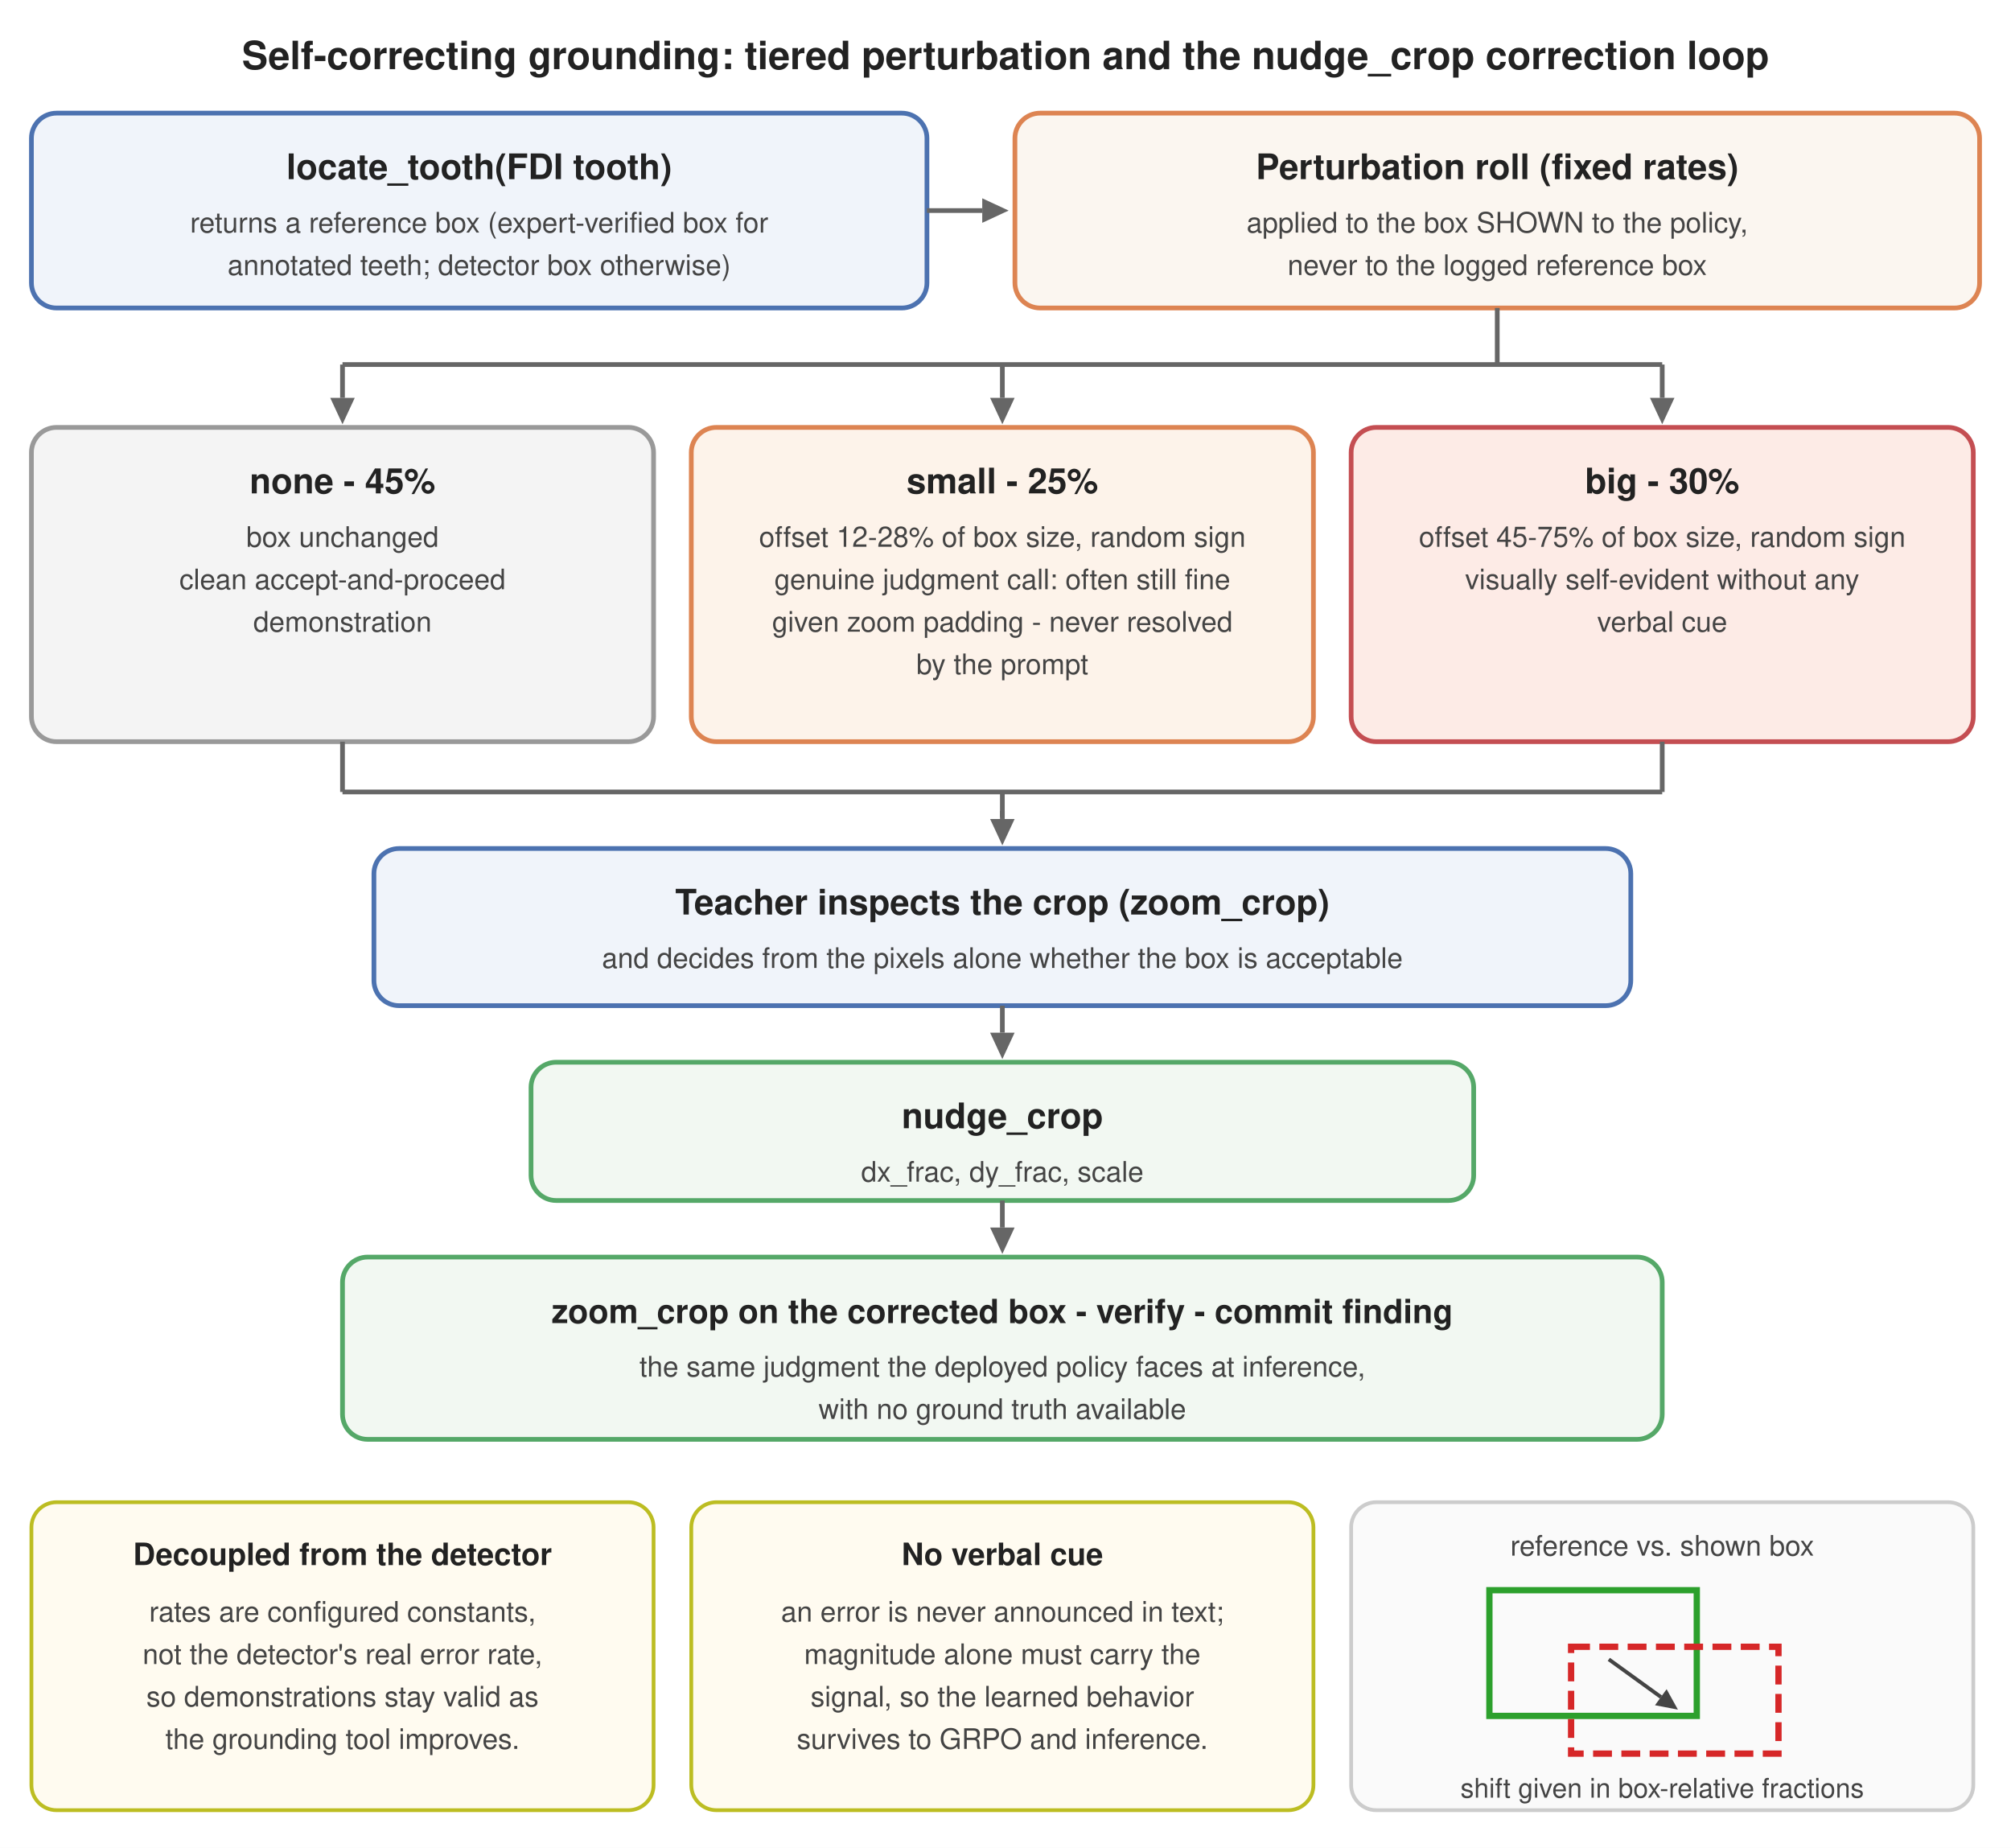
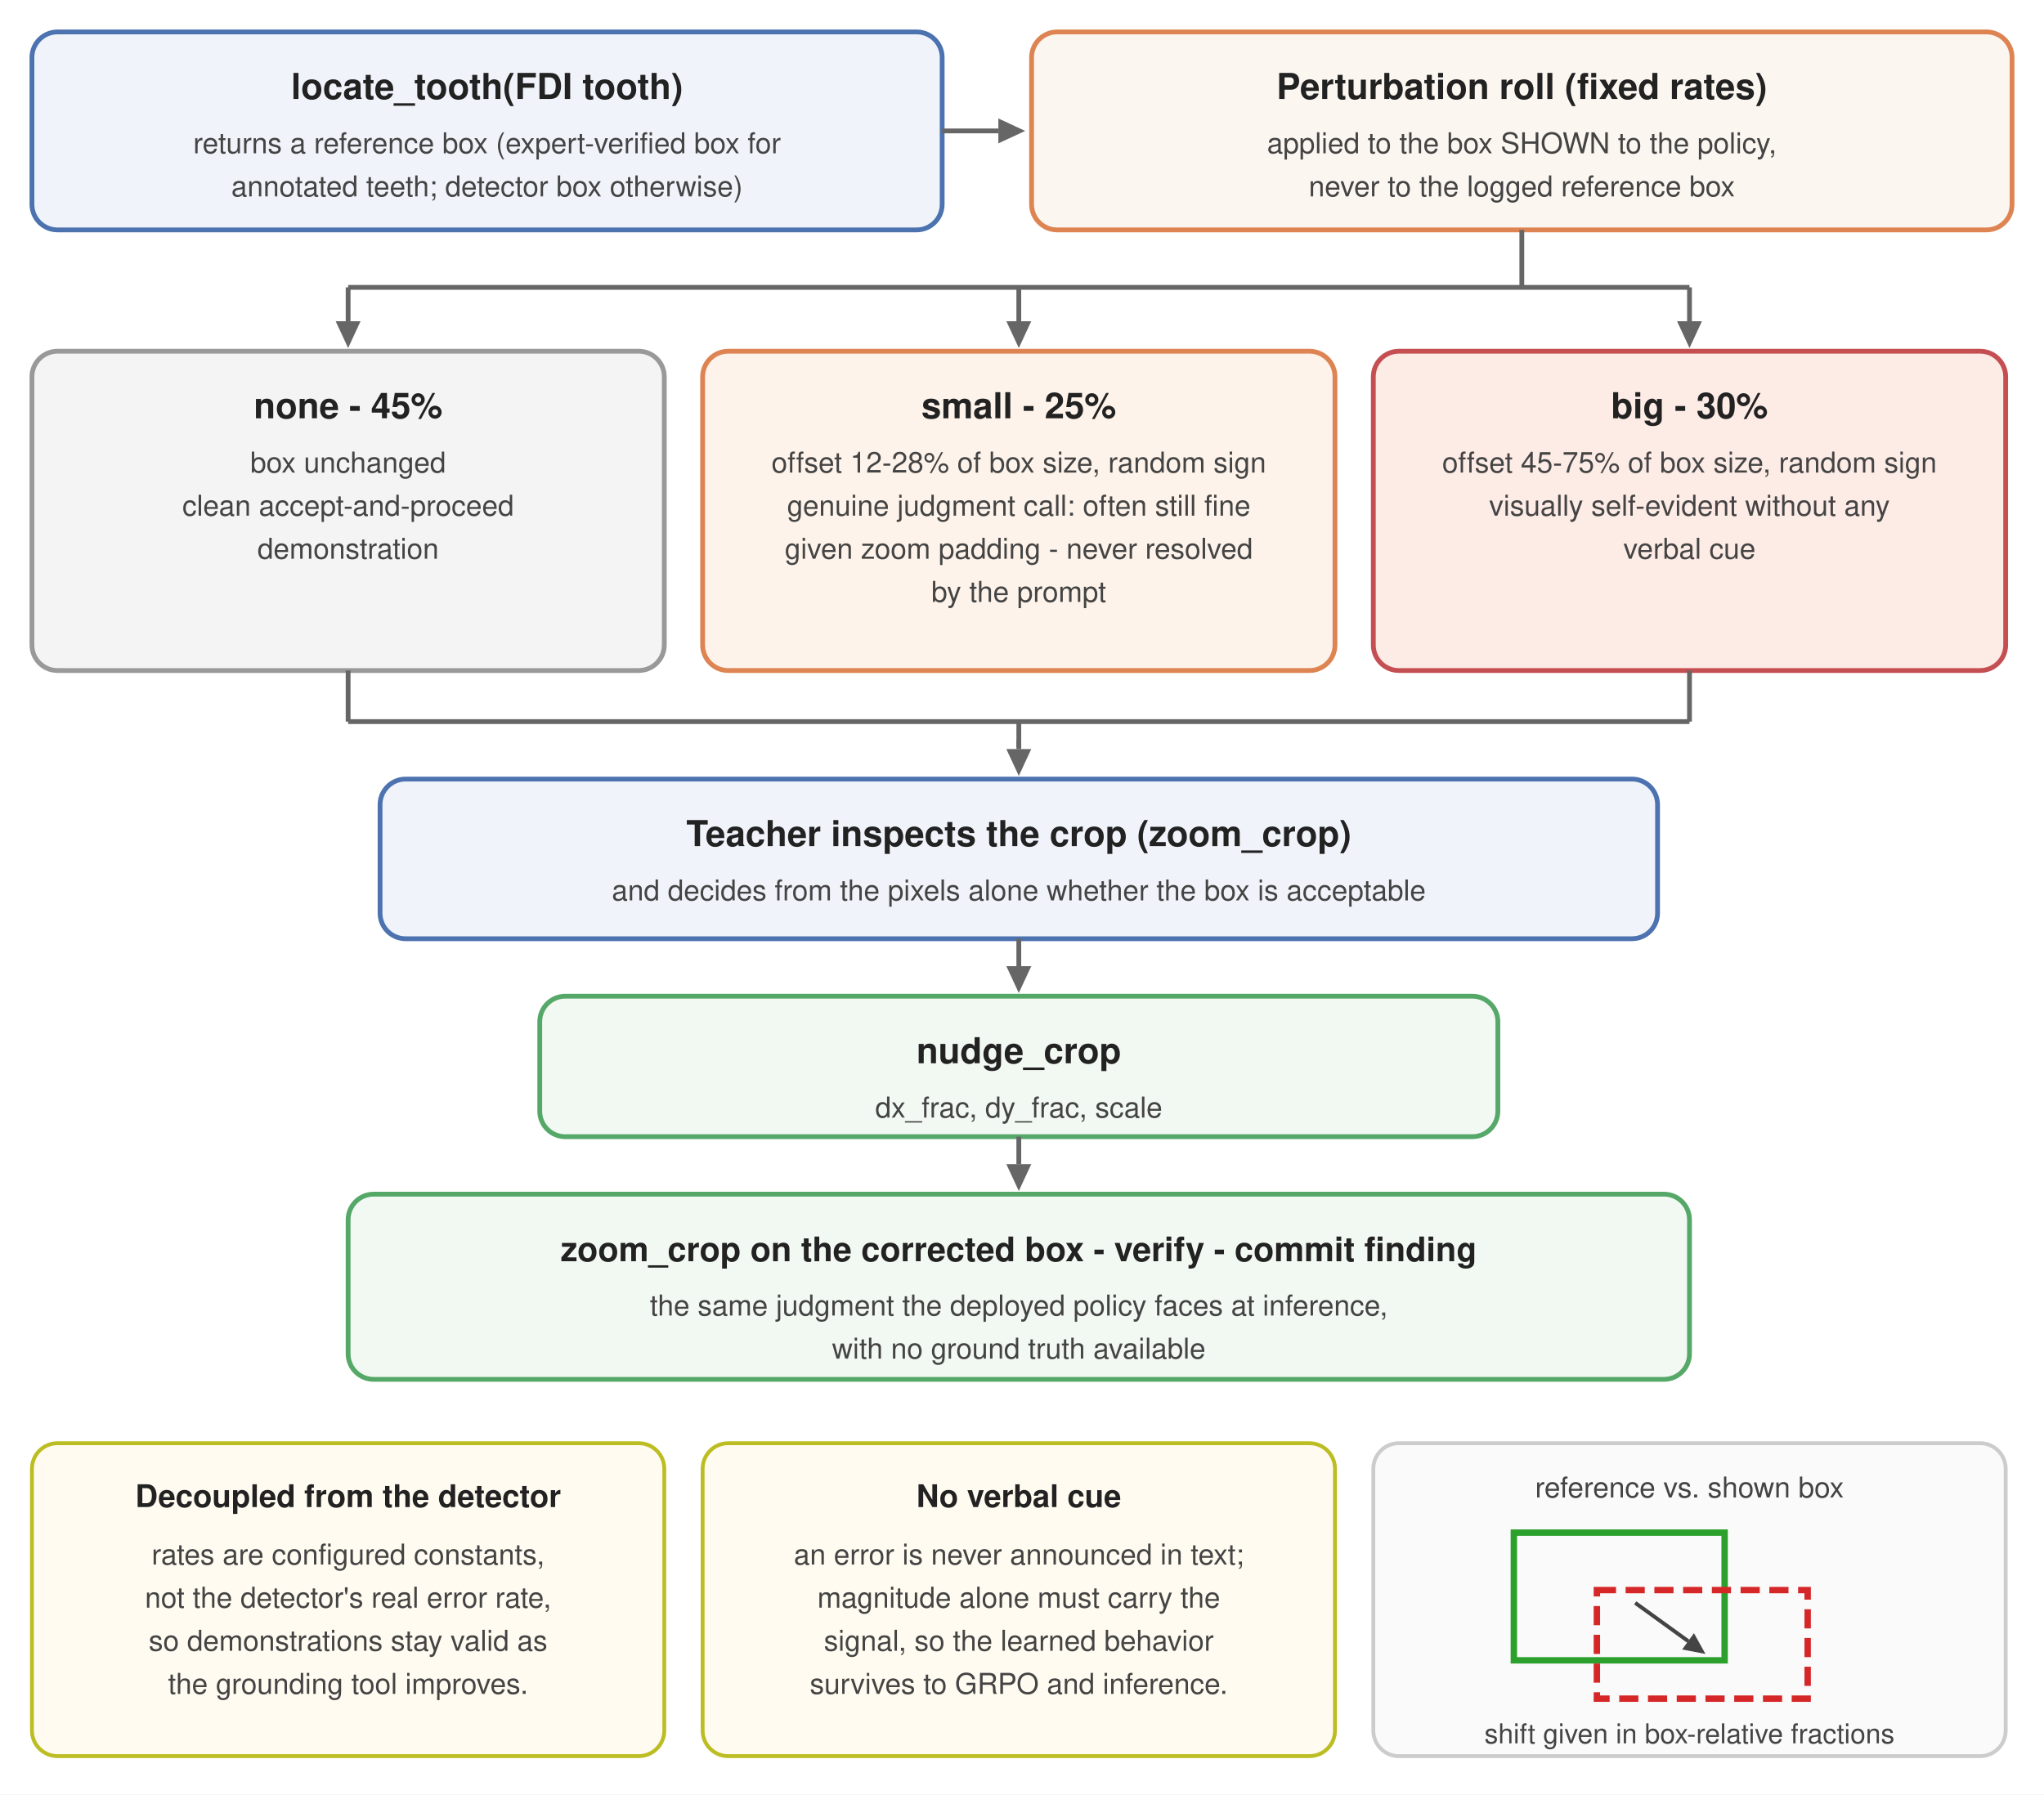
- <svg xmlns="http://www.w3.org/2000/svg" width="640" height="588" viewBox="0 0 640 588">
-   <rect width="640" height="588" fill="#FFFFFF" />
-   <text x="320.0" y="22" font-family="Helvetica" font-size="12.4" font-weight="bold" text-anchor="middle" fill="#222222">Self-correcting grounding: tiered perturbation and the nudge_crop correction loop</text>
-   <rect x="10" y="36" width="285" height="62" rx="8" fill="#F0F4FA" stroke="#4C72B0" stroke-width="1.5" />
-   <text x="152.5" y="57" font-family="Helvetica" font-size="11.2" font-weight="bold" text-anchor="middle" fill="#222222">locate_tooth(FDI tooth)</text>
-   <text x="152.5" y="74" font-family="Helvetica" font-size="9.0" text-anchor="middle" fill="#444444">returns a reference box (expert-verified box for</text>
-   <text x="152.5" y="87.5" font-family="Helvetica" font-size="9.0" text-anchor="middle" fill="#444444">annotated teeth; detector box otherwise)</text>
-   <polyline points="295.0,67.0 312.6,67.0" fill="none" stroke="#666666" stroke-width="1.5" />
-   <polygon points="321.0,67.0 312.6,70.9 312.6,63.1" fill="#666666" stroke="none" />
-   <rect x="323" y="36" width="307" height="62" rx="8" fill="#FBF6F0" stroke="#DD8452" stroke-width="1.5" />
-   <text x="476.5" y="57" font-family="Helvetica" font-size="11.2" font-weight="bold" text-anchor="middle" fill="#222222">Perturbation roll (fixed rates)</text>
-   <text x="476.5" y="74" font-family="Helvetica" font-size="9.0" text-anchor="middle" fill="#444444">applied to the box SHOWN to the policy,</text>
-   <text x="476.5" y="87.5" font-family="Helvetica" font-size="9.0" text-anchor="middle" fill="#444444">never to the logged reference box</text>
-   <line x1="476.5" y1="98" x2="476.5" y2="116" stroke="#666666" stroke-width="1.5" />
-   <line x1="109" y1="116" x2="529" y2="116" stroke="#666666" stroke-width="1.5" />
-   <polyline points="109.0,116.0 109.0,126.6" fill="none" stroke="#666666" stroke-width="1.5" />
-   <polygon points="109.0,135.0 105.1,126.6 112.9,126.6" fill="#666666" stroke="none" />
-   <polyline points="319.0,116.0 319.0,126.6" fill="none" stroke="#666666" stroke-width="1.5" />
-   <polygon points="319.0,135.0 315.1,126.6 322.9,126.6" fill="#666666" stroke="none" />
-   <polyline points="529.0,116.0 529.0,126.6" fill="none" stroke="#666666" stroke-width="1.5" />
-   <polygon points="529.0,135.0 525.1,126.6 532.9,126.6" fill="#666666" stroke="none" />
-   <rect x="10" y="136" width="198" height="100" rx="8" fill="#F4F4F4" stroke="#999999" stroke-width="1.5" />
-   <text x="109.0" y="157" font-family="Helvetica" font-size="11.2" font-weight="bold" text-anchor="middle" fill="#222222">none - 45%</text>
-   <text x="109.0" y="174" font-family="Helvetica" font-size="9.0" text-anchor="middle" fill="#444444">box unchanged</text>
-   <text x="109.0" y="187.5" font-family="Helvetica" font-size="9.0" text-anchor="middle" fill="#444444">clean accept-and-proceed</text>
-   <text x="109.0" y="201.0" font-family="Helvetica" font-size="9.0" text-anchor="middle" fill="#444444">demonstration</text>
-   <rect x="220" y="136" width="198" height="100" rx="8" fill="#FDF3EA" stroke="#DD8452" stroke-width="1.5" />
-   <text x="319.0" y="157" font-family="Helvetica" font-size="11.2" font-weight="bold" text-anchor="middle" fill="#222222">small - 25%</text>
-   <text x="319.0" y="174" font-family="Helvetica" font-size="9.0" text-anchor="middle" fill="#444444">offset 12-28% of box size, random sign</text>
-   <text x="319.0" y="187.5" font-family="Helvetica" font-size="9.0" text-anchor="middle" fill="#444444">genuine judgment call: often still fine</text>
-   <text x="319.0" y="201.0" font-family="Helvetica" font-size="9.0" text-anchor="middle" fill="#444444">given zoom padding - never resolved</text>
-   <text x="319.0" y="214.5" font-family="Helvetica" font-size="9.0" text-anchor="middle" fill="#444444">by the prompt</text>
-   <rect x="430" y="136" width="198" height="100" rx="8" fill="#FDEBE6" stroke="#C44E52" stroke-width="1.5" />
-   <text x="529.0" y="157" font-family="Helvetica" font-size="11.2" font-weight="bold" text-anchor="middle" fill="#222222">big - 30%</text>
-   <text x="529.0" y="174" font-family="Helvetica" font-size="9.0" text-anchor="middle" fill="#444444">offset 45-75% of box size, random sign</text>
-   <text x="529.0" y="187.5" font-family="Helvetica" font-size="9.0" text-anchor="middle" fill="#444444">visually self-evident without any</text>
-   <text x="529.0" y="201.0" font-family="Helvetica" font-size="9.0" text-anchor="middle" fill="#444444">verbal cue</text>
-   <line x1="109" y1="236" x2="109" y2="252" stroke="#666666" stroke-width="1.5" />
-   <line x1="529" y1="236" x2="529" y2="252" stroke="#666666" stroke-width="1.5" />
-   <line x1="109" y1="252" x2="529" y2="252" stroke="#666666" stroke-width="1.5" />
-   <line x1="319" y1="252" x2="319" y2="260" stroke="#666666" stroke-width="1.5" />
-   <polyline points="319.0,258.0 319.0,260.6" fill="none" stroke="#666666" stroke-width="1.5" />
-   <polygon points="319.0,269.0 315.1,260.6 322.9,260.6" fill="#666666" stroke="none" />
-   <rect x="119" y="270" width="400" height="50" rx="8" fill="#F0F4FA" stroke="#4C72B0" stroke-width="1.5" />
-   <text x="319.0" y="291" font-family="Helvetica" font-size="11.2" font-weight="bold" text-anchor="middle" fill="#222222">Teacher inspects the crop (zoom_crop)</text>
-   <text x="319.0" y="308" font-family="Helvetica" font-size="9.0" text-anchor="middle" fill="#444444">and decides from the pixels alone whether the box is acceptable</text>
-   <polyline points="319.0,320.0 319.0,328.6" fill="none" stroke="#666666" stroke-width="1.5" />
-   <polygon points="319.0,337.0 315.1,328.6 322.9,328.6" fill="#666666" stroke="none" />
-   <rect x="169" y="338" width="300" height="44" rx="8" fill="#F2F8F2" stroke="#55A868" stroke-width="1.5" />
-   <text x="319.0" y="359" font-family="Helvetica" font-size="11.2" font-weight="bold" text-anchor="middle" fill="#222222">nudge_crop</text>
-   <text x="319.0" y="376" font-family="Helvetica" font-size="9.0" text-anchor="middle" fill="#444444">dx_frac, dy_frac, scale</text>
-   <polyline points="319.0,382.0 319.0,390.6" fill="none" stroke="#666666" stroke-width="1.5" />
-   <polygon points="319.0,399.0 315.1,390.6 322.9,390.6" fill="#666666" stroke="none" />
-   <rect x="109" y="400" width="420" height="58" rx="8" fill="#F2F8F2" stroke="#55A868" stroke-width="1.5" />
-   <text x="319.0" y="421" font-family="Helvetica" font-size="10.6" font-weight="bold" text-anchor="middle" fill="#222222">zoom_crop on the corrected box - verify - commit finding</text>
-   <text x="319.0" y="438" font-family="Helvetica" font-size="9.0" text-anchor="middle" fill="#444444">the same judgment the deployed policy faces at inference,</text>
-   <text x="319.0" y="451.5" font-family="Helvetica" font-size="9.0" text-anchor="middle" fill="#444444">with no ground truth available</text>
-   <rect x="10" y="478" width="198" height="98" rx="8" fill="#FFFBF0" stroke="#BCBD22" stroke-width="1.2" />
-   <text x="109" y="498" font-family="Helvetica" font-size="9.8" font-weight="bold" text-anchor="middle" fill="#222222">Decoupled from the detector</text>
-   <text x="109" y="516.0" font-family="Helvetica" font-size="9.0" text-anchor="middle" fill="#444444">rates are configured constants,</text>
-   <text x="109" y="529.5" font-family="Helvetica" font-size="9.0" text-anchor="middle" fill="#444444">not the detector's real error rate,</text>
-   <text x="109" y="543.0" font-family="Helvetica" font-size="9.0" text-anchor="middle" fill="#444444">so demonstrations stay valid as</text>
-   <text x="109" y="556.5" font-family="Helvetica" font-size="9.0" text-anchor="middle" fill="#444444">the grounding tool improves.</text>
-   <rect x="220" y="478" width="198" height="98" rx="8" fill="#FFFBF0" stroke="#BCBD22" stroke-width="1.2" />
-   <text x="319" y="498" font-family="Helvetica" font-size="9.8" font-weight="bold" text-anchor="middle" fill="#222222">No verbal cue</text>
-   <text x="319" y="516.0" font-family="Helvetica" font-size="9.0" text-anchor="middle" fill="#444444">an error is never announced in text;</text>
-   <text x="319" y="529.5" font-family="Helvetica" font-size="9.0" text-anchor="middle" fill="#444444">magnitude alone must carry the</text>
-   <text x="319" y="543.0" font-family="Helvetica" font-size="9.0" text-anchor="middle" fill="#444444">signal, so the learned behavior</text>
-   <text x="319" y="556.5" font-family="Helvetica" font-size="9.0" text-anchor="middle" fill="#444444">survives to GRPO and inference.</text>
-   <rect x="430" y="478" width="198" height="98" rx="8" fill="#FAFAFA" stroke="#CCCCCC" stroke-width="1.2" />
-   <text x="529" y="495" font-family="Helvetica" font-size="9.0" text-anchor="middle" fill="#444444">reference vs. shown box</text>
-   <rect x="474" y="506" width="66" height="40" rx="0" fill="none" stroke="#2ca02c" stroke-width="2" />
-   <rect x="500" y="524" width="66" height="34" rx="0" fill="none" stroke="#d62728" stroke-width="2" stroke-dasharray="6,3" />
-   <polyline points="512.0,528.0 528.6,540.0" fill="none" stroke="#444444" stroke-width="1.2" />
-   <polygon points="534.0,544.0 526.7,542.6 530.4,537.5" fill="#444444" stroke="none" />
-   <text x="529" y="572" font-family="Helvetica" font-size="8.6" text-anchor="middle" fill="#444444">shift given in box-relative fractions</text>
+ <svg xmlns="http://www.w3.org/2000/svg" width="640" height="562" viewBox="0 0 640 562">
+   <rect width="640" height="562" fill="#FFFFFF" />
+   <g transform="translate(0,-26)">
+     <rect x="10" y="36" width="285" height="62" rx="8" fill="#F0F4FA" stroke="#4C72B0" stroke-width="1.5" />
+     <text x="152.5" y="57" font-family="Helvetica" font-size="11.2" font-weight="bold" text-anchor="middle" fill="#222222">locate_tooth(FDI tooth)</text>
+     <text x="152.5" y="74" font-family="Helvetica" font-size="9.0" text-anchor="middle" fill="#444444">returns a reference box (expert-verified box for</text>
+     <text x="152.5" y="87.5" font-family="Helvetica" font-size="9.0" text-anchor="middle" fill="#444444">annotated teeth; detector box otherwise)</text>
+     <polyline points="295.0,67.0 312.6,67.0" fill="none" stroke="#666666" stroke-width="1.5" />
+     <polygon points="321.0,67.0 312.6,70.9 312.6,63.1" fill="#666666" stroke="none" />
+     <rect x="323" y="36" width="307" height="62" rx="8" fill="#FBF6F0" stroke="#DD8452" stroke-width="1.5" />
+     <text x="476.5" y="57" font-family="Helvetica" font-size="11.2" font-weight="bold" text-anchor="middle" fill="#222222">Perturbation roll (fixed rates)</text>
+     <text x="476.5" y="74" font-family="Helvetica" font-size="9.0" text-anchor="middle" fill="#444444">applied to the box SHOWN to the policy,</text>
+     <text x="476.5" y="87.5" font-family="Helvetica" font-size="9.0" text-anchor="middle" fill="#444444">never to the logged reference box</text>
+     <line x1="476.5" y1="98" x2="476.5" y2="116" stroke="#666666" stroke-width="1.5" />
+     <line x1="109" y1="116" x2="529" y2="116" stroke="#666666" stroke-width="1.5" />
+     <polyline points="109.0,116.0 109.0,126.6" fill="none" stroke="#666666" stroke-width="1.5" />
+     <polygon points="109.0,135.0 105.1,126.6 112.9,126.6" fill="#666666" stroke="none" />
+     <polyline points="319.0,116.0 319.0,126.6" fill="none" stroke="#666666" stroke-width="1.5" />
+     <polygon points="319.0,135.0 315.1,126.6 322.9,126.6" fill="#666666" stroke="none" />
+     <polyline points="529.0,116.0 529.0,126.6" fill="none" stroke="#666666" stroke-width="1.5" />
+     <polygon points="529.0,135.0 525.1,126.6 532.9,126.6" fill="#666666" stroke="none" />
+     <rect x="10" y="136" width="198" height="100" rx="8" fill="#F4F4F4" stroke="#999999" stroke-width="1.5" />
+     <text x="109.0" y="157" font-family="Helvetica" font-size="11.2" font-weight="bold" text-anchor="middle" fill="#222222">none - 45%</text>
+     <text x="109.0" y="174" font-family="Helvetica" font-size="9.0" text-anchor="middle" fill="#444444">box unchanged</text>
+     <text x="109.0" y="187.5" font-family="Helvetica" font-size="9.0" text-anchor="middle" fill="#444444">clean accept-and-proceed</text>
+     <text x="109.0" y="201.0" font-family="Helvetica" font-size="9.0" text-anchor="middle" fill="#444444">demonstration</text>
+     <rect x="220" y="136" width="198" height="100" rx="8" fill="#FDF3EA" stroke="#DD8452" stroke-width="1.5" />
+     <text x="319.0" y="157" font-family="Helvetica" font-size="11.2" font-weight="bold" text-anchor="middle" fill="#222222">small - 25%</text>
+     <text x="319.0" y="174" font-family="Helvetica" font-size="9.0" text-anchor="middle" fill="#444444">offset 12-28% of box size, random sign</text>
+     <text x="319.0" y="187.5" font-family="Helvetica" font-size="9.0" text-anchor="middle" fill="#444444">genuine judgment call: often still fine</text>
+     <text x="319.0" y="201.0" font-family="Helvetica" font-size="9.0" text-anchor="middle" fill="#444444">given zoom padding - never resolved</text>
+     <text x="319.0" y="214.5" font-family="Helvetica" font-size="9.0" text-anchor="middle" fill="#444444">by the prompt</text>
+     <rect x="430" y="136" width="198" height="100" rx="8" fill="#FDEBE6" stroke="#C44E52" stroke-width="1.5" />
+     <text x="529.0" y="157" font-family="Helvetica" font-size="11.2" font-weight="bold" text-anchor="middle" fill="#222222">big - 30%</text>
+     <text x="529.0" y="174" font-family="Helvetica" font-size="9.0" text-anchor="middle" fill="#444444">offset 45-75% of box size, random sign</text>
+     <text x="529.0" y="187.5" font-family="Helvetica" font-size="9.0" text-anchor="middle" fill="#444444">visually self-evident without any</text>
+     <text x="529.0" y="201.0" font-family="Helvetica" font-size="9.0" text-anchor="middle" fill="#444444">verbal cue</text>
+     <line x1="109" y1="236" x2="109" y2="252" stroke="#666666" stroke-width="1.5" />
+     <line x1="529" y1="236" x2="529" y2="252" stroke="#666666" stroke-width="1.5" />
+     <line x1="109" y1="252" x2="529" y2="252" stroke="#666666" stroke-width="1.5" />
+     <line x1="319" y1="252" x2="319" y2="260" stroke="#666666" stroke-width="1.5" />
+     <polyline points="319.0,258.0 319.0,260.6" fill="none" stroke="#666666" stroke-width="1.5" />
+     <polygon points="319.0,269.0 315.1,260.6 322.9,260.6" fill="#666666" stroke="none" />
+     <rect x="119" y="270" width="400" height="50" rx="8" fill="#F0F4FA" stroke="#4C72B0" stroke-width="1.5" />
+     <text x="319.0" y="291" font-family="Helvetica" font-size="11.2" font-weight="bold" text-anchor="middle" fill="#222222">Teacher inspects the crop (zoom_crop)</text>
+     <text x="319.0" y="308" font-family="Helvetica" font-size="9.0" text-anchor="middle" fill="#444444">and decides from the pixels alone whether the box is acceptable</text>
+     <polyline points="319.0,320.0 319.0,328.6" fill="none" stroke="#666666" stroke-width="1.5" />
+     <polygon points="319.0,337.0 315.1,328.6 322.9,328.6" fill="#666666" stroke="none" />
+     <rect x="169" y="338" width="300" height="44" rx="8" fill="#F2F8F2" stroke="#55A868" stroke-width="1.5" />
+     <text x="319.0" y="359" font-family="Helvetica" font-size="11.2" font-weight="bold" text-anchor="middle" fill="#222222">nudge_crop</text>
+     <text x="319.0" y="376" font-family="Helvetica" font-size="9.0" text-anchor="middle" fill="#444444">dx_frac, dy_frac, scale</text>
+     <polyline points="319.0,382.0 319.0,390.6" fill="none" stroke="#666666" stroke-width="1.5" />
+     <polygon points="319.0,399.0 315.1,390.6 322.9,390.6" fill="#666666" stroke="none" />
+     <rect x="109" y="400" width="420" height="58" rx="8" fill="#F2F8F2" stroke="#55A868" stroke-width="1.5" />
+     <text x="319.0" y="421" font-family="Helvetica" font-size="10.6" font-weight="bold" text-anchor="middle" fill="#222222">zoom_crop on the corrected box - verify - commit finding</text>
+     <text x="319.0" y="438" font-family="Helvetica" font-size="9.0" text-anchor="middle" fill="#444444">the same judgment the deployed policy faces at inference,</text>
+     <text x="319.0" y="451.5" font-family="Helvetica" font-size="9.0" text-anchor="middle" fill="#444444">with no ground truth available</text>
+     <rect x="10" y="478" width="198" height="98" rx="8" fill="#FFFBF0" stroke="#BCBD22" stroke-width="1.2" />
+     <text x="109" y="498" font-family="Helvetica" font-size="9.8" font-weight="bold" text-anchor="middle" fill="#222222">Decoupled from the detector</text>
+     <text x="109" y="516.0" font-family="Helvetica" font-size="9.0" text-anchor="middle" fill="#444444">rates are configured constants,</text>
+     <text x="109" y="529.5" font-family="Helvetica" font-size="9.0" text-anchor="middle" fill="#444444">not the detector's real error rate,</text>
+     <text x="109" y="543.0" font-family="Helvetica" font-size="9.0" text-anchor="middle" fill="#444444">so demonstrations stay valid as</text>
+     <text x="109" y="556.5" font-family="Helvetica" font-size="9.0" text-anchor="middle" fill="#444444">the grounding tool improves.</text>
+     <rect x="220" y="478" width="198" height="98" rx="8" fill="#FFFBF0" stroke="#BCBD22" stroke-width="1.2" />
+     <text x="319" y="498" font-family="Helvetica" font-size="9.8" font-weight="bold" text-anchor="middle" fill="#222222">No verbal cue</text>
+     <text x="319" y="516.0" font-family="Helvetica" font-size="9.0" text-anchor="middle" fill="#444444">an error is never announced in text;</text>
+     <text x="319" y="529.5" font-family="Helvetica" font-size="9.0" text-anchor="middle" fill="#444444">magnitude alone must carry the</text>
+     <text x="319" y="543.0" font-family="Helvetica" font-size="9.0" text-anchor="middle" fill="#444444">signal, so the learned behavior</text>
+     <text x="319" y="556.5" font-family="Helvetica" font-size="9.0" text-anchor="middle" fill="#444444">survives to GRPO and inference.</text>
+     <rect x="430" y="478" width="198" height="98" rx="8" fill="#FAFAFA" stroke="#CCCCCC" stroke-width="1.2" />
+     <text x="529" y="495" font-family="Helvetica" font-size="9.0" text-anchor="middle" fill="#444444">reference vs. shown box</text>
+     <rect x="474" y="506" width="66" height="40" rx="0" fill="none" stroke="#2ca02c" stroke-width="2" />
+     <rect x="500" y="524" width="66" height="34" rx="0" fill="none" stroke="#d62728" stroke-width="2" stroke-dasharray="6,3" />
+     <polyline points="512.0,528.0 528.6,540.0" fill="none" stroke="#444444" stroke-width="1.2" />
+     <polygon points="534.0,544.0 526.7,542.6 530.4,537.5" fill="#444444" stroke="none" />
+     <text x="529" y="572" font-family="Helvetica" font-size="8.6" text-anchor="middle" fill="#444444">shift given in box-relative fractions</text>
+   </g>
</svg>
